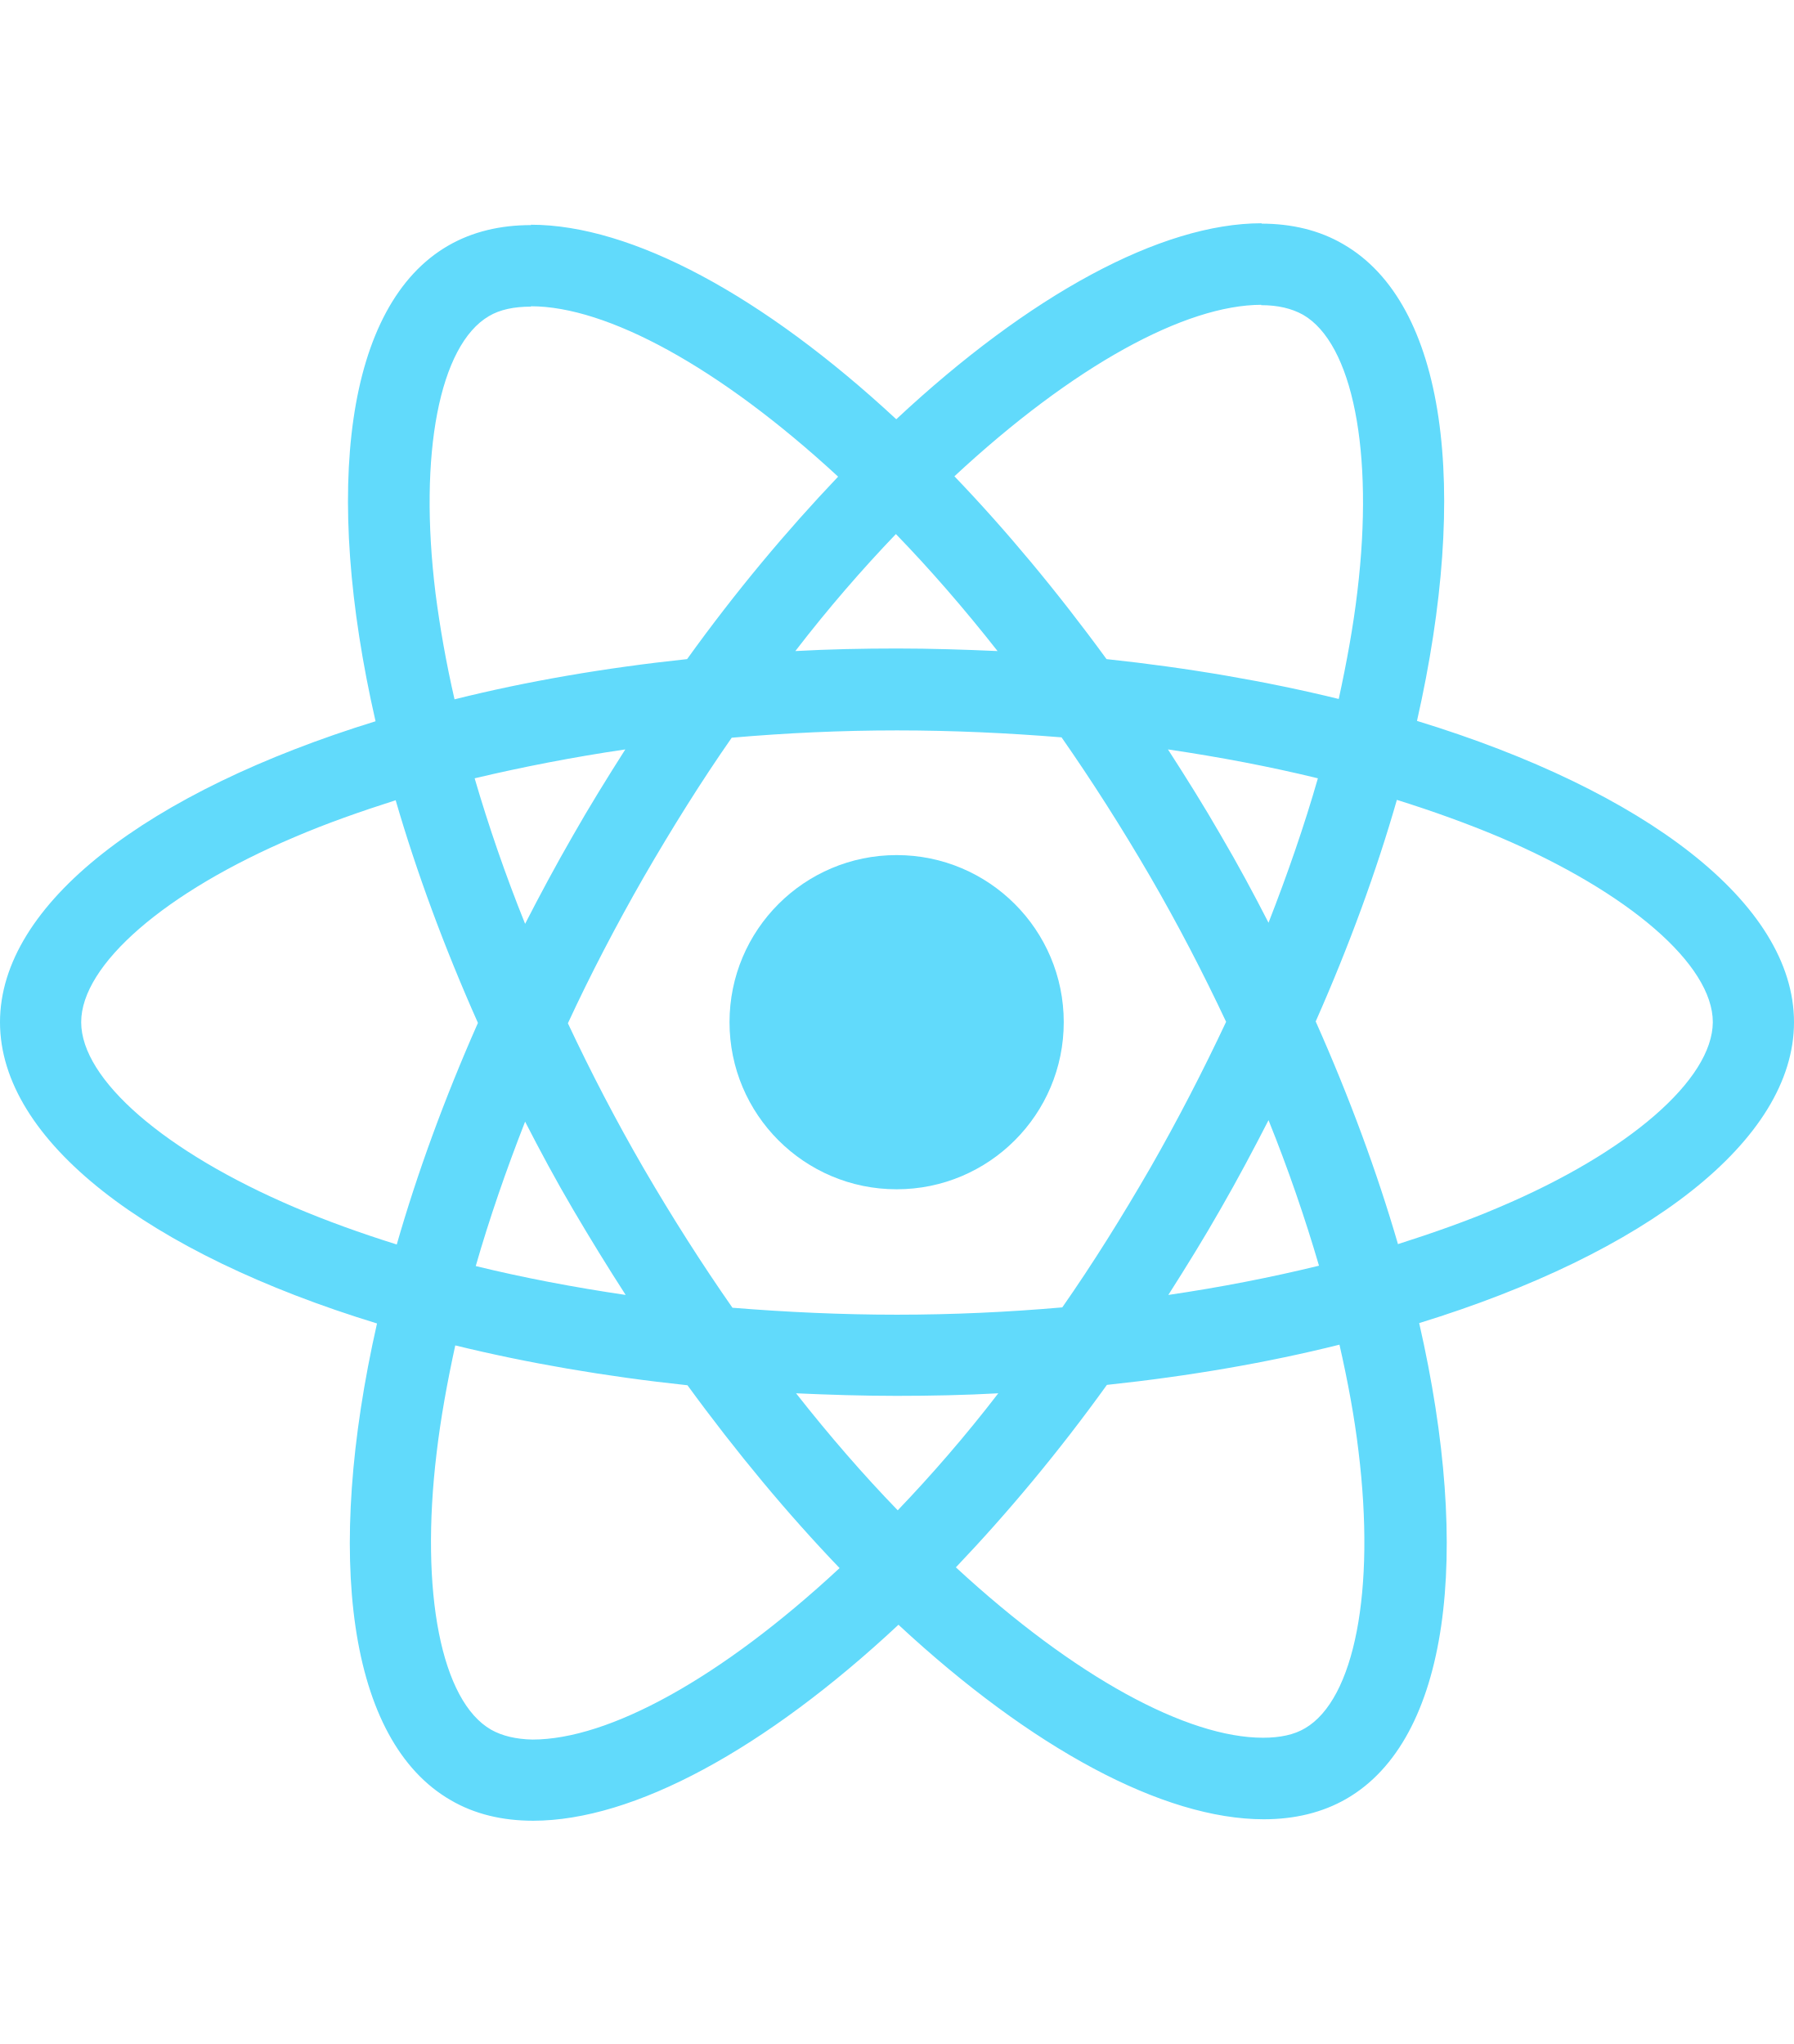
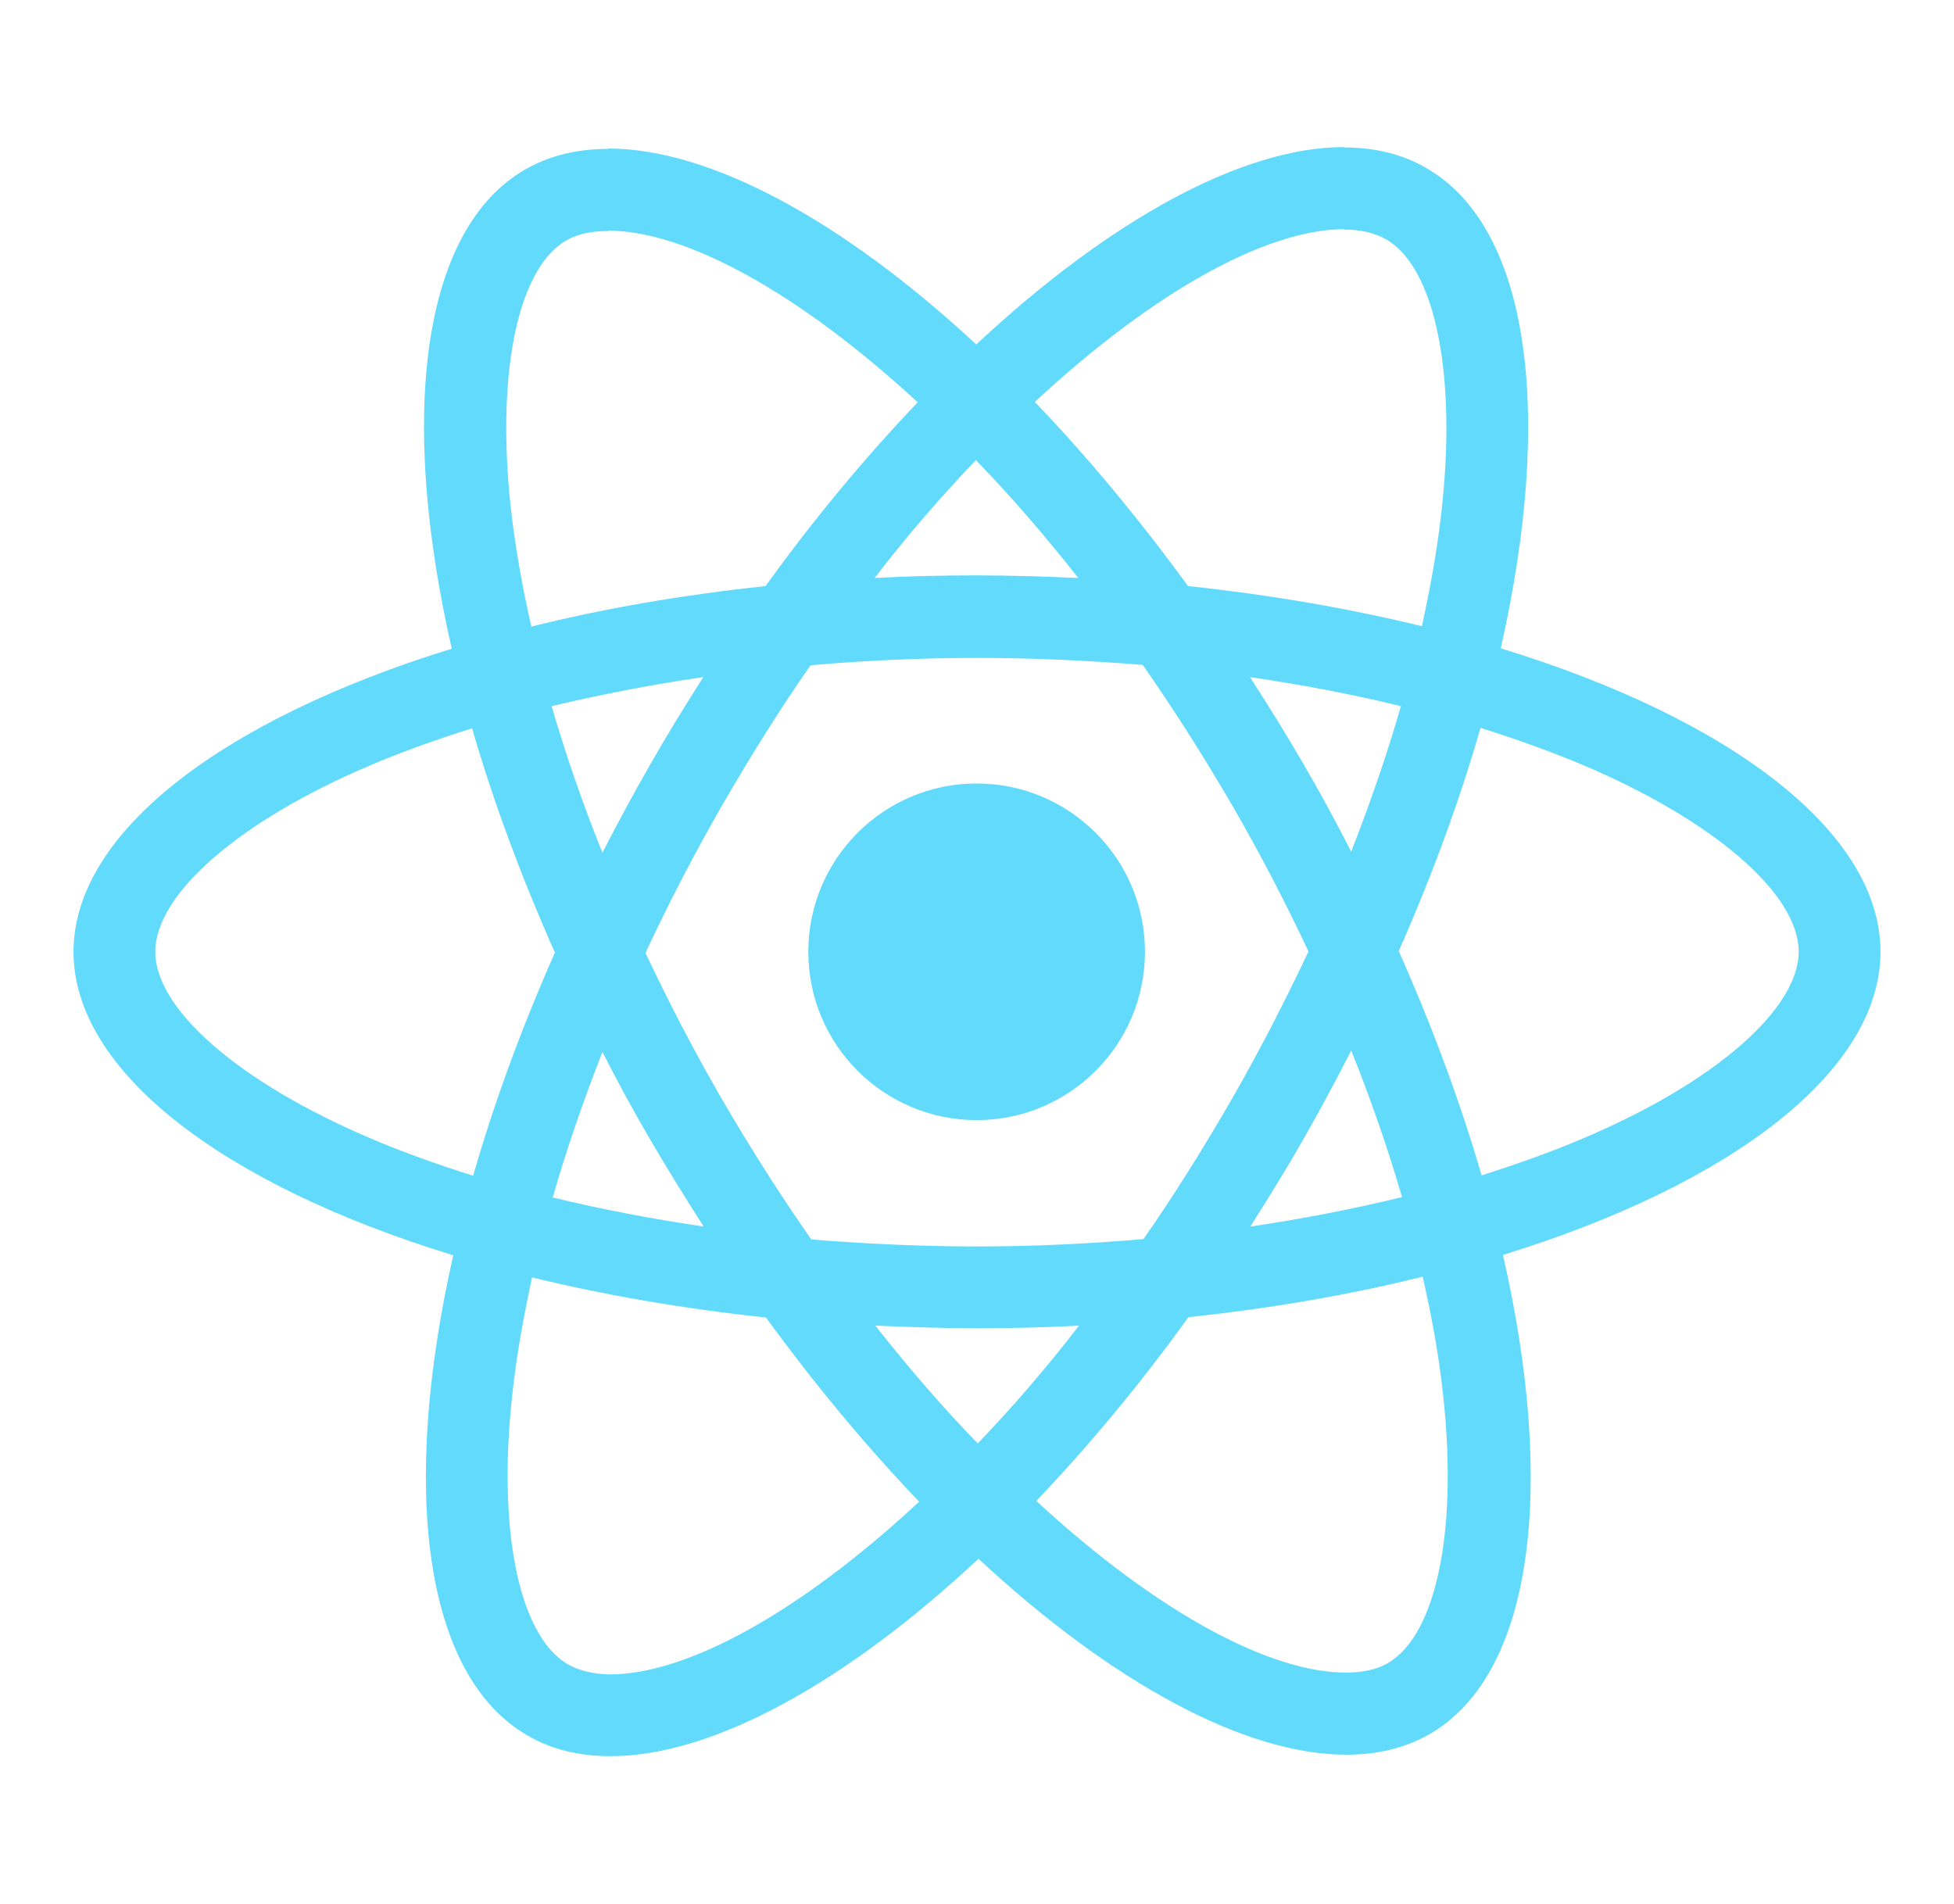
- <svg xmlns="http://www.w3.org/2000/svg" height="2500" viewBox="175.7 78 490.6 436.9" width="2194">
-   <g fill="#61dafb">
-     <path d="m666.3 296.5c0-32.5-40.7-63.3-103.1-82.4 14.4-63.6 8-114.2-20.2-130.4-6.5-3.8-14.1-5.6-22.4-5.6v22.3c4.6 0 8.3.9 11.4 2.6 13.6 7.8 19.5 37.5 14.9 75.7-1.1 9.4-2.9 19.3-5.1 29.4-19.6-4.8-41-8.5-63.5-10.9-13.5-18.5-27.5-35.3-41.6-50 32.6-30.3 63.2-46.9 84-46.9v-22.3c-27.5 0-63.5 19.6-99.9 53.6-36.4-33.8-72.4-53.2-99.9-53.2v22.3c20.7 0 51.4 16.5 84 46.6-14 14.7-28 31.4-41.3 49.9-22.6 2.4-44 6.1-63.6 11-2.3-10-4-19.7-5.2-29-4.7-38.2 1.1-67.9 14.6-75.8 3-1.8 6.9-2.6 11.5-2.6v-22.3c-8.4 0-16 1.8-22.6 5.6-28.1 16.2-34.4 66.7-19.9 130.1-62.2 19.2-102.7 49.9-102.7 82.3 0 32.5 40.7 63.3 103.1 82.4-14.4 63.6-8 114.2 20.2 130.4 6.5 3.8 14.1 5.6 22.5 5.6 27.5 0 63.5-19.6 99.9-53.6 36.4 33.8 72.4 53.2 99.9 53.2 8.4 0 16-1.8 22.6-5.6 28.1-16.2 34.4-66.7 19.9-130.1 62-19.1 102.5-49.9 102.5-82.3zm-130.2-66.7c-3.7 12.9-8.3 26.2-13.5 39.5-4.1-8-8.4-16-13.1-24-4.6-8-9.5-15.8-14.4-23.4 14.2 2.1 27.9 4.7 41 7.9zm-45.8 106.5c-7.8 13.5-15.8 26.3-24.1 38.2-14.9 1.3-30 2-45.2 2-15.1 0-30.2-.7-45-1.9-8.3-11.9-16.4-24.6-24.2-38-7.6-13.1-14.5-26.4-20.8-39.8 6.2-13.4 13.2-26.8 20.7-39.9 7.8-13.5 15.8-26.3 24.1-38.2 14.9-1.3 30-2 45.2-2 15.1 0 30.2.7 45 1.9 8.3 11.9 16.4 24.6 24.2 38 7.6 13.1 14.5 26.4 20.8 39.8-6.3 13.4-13.2 26.8-20.7 39.9zm32.3-13c5.4 13.4 10 26.8 13.8 39.8-13.1 3.2-26.9 5.9-41.2 8 4.9-7.7 9.8-15.6 14.4-23.7 4.6-8 8.9-16.1 13-24.1zm-101.4 106.7c-9.3-9.6-18.6-20.3-27.8-32 9 .4 18.2.7 27.5.7 9.4 0 18.7-.2 27.8-.7-9 11.7-18.3 22.4-27.5 32zm-74.4-58.9c-14.2-2.1-27.9-4.7-41-7.9 3.7-12.9 8.3-26.2 13.5-39.5 4.1 8 8.4 16 13.1 24s9.5 15.8 14.4 23.4zm73.9-208.1c9.3 9.6 18.6 20.3 27.8 32-9-.4-18.2-.7-27.5-.7-9.4 0-18.7.2-27.8.7 9-11.7 18.3-22.4 27.5-32zm-74 58.9c-4.9 7.7-9.8 15.6-14.4 23.7-4.6 8-8.9 16-13 24-5.4-13.4-10-26.8-13.8-39.8 13.1-3.1 26.9-5.8 41.2-7.9zm-90.5 125.2c-35.4-15.1-58.3-34.9-58.3-50.6s22.9-35.6 58.3-50.6c8.6-3.7 18-7 27.7-10.1 5.7 19.6 13.2 40 22.5 60.9-9.2 20.8-16.6 41.1-22.2 60.6-9.9-3.1-19.3-6.5-28-10.2zm53.8 142.9c-13.6-7.8-19.5-37.5-14.9-75.7 1.1-9.4 2.9-19.3 5.1-29.4 19.6 4.8 41 8.5 63.5 10.9 13.5 18.5 27.5 35.3 41.6 50-32.6 30.3-63.2 46.9-84 46.9-4.5-.1-8.3-1-11.3-2.7zm237.2-76.2c4.7 38.2-1.1 67.9-14.6 75.8-3 1.8-6.9 2.6-11.5 2.6-20.7 0-51.4-16.5-84-46.6 14-14.7 28-31.4 41.3-49.9 22.6-2.4 44-6.1 63.6-11 2.3 10.1 4.1 19.8 5.2 29.1zm38.5-66.7c-8.6 3.7-18 7-27.7 10.1-5.7-19.6-13.2-40-22.5-60.9 9.2-20.8 16.6-41.1 22.2-60.6 9.9 3.1 19.3 6.5 28.1 10.2 35.4 15.1 58.3 34.9 58.3 50.6-.1 15.7-23 35.6-58.4 50.6z" />
-     <circle cx="420.9" cy="296.5" r="45.7" />
-   </g>
+ <svg xmlns="http://www.w3.org/2000/svg" width="2578" height="2511" viewBox="0 0 2578 2511" fill="none">
+   <path d="M2481 1255.74C2481 1097.82 2283.22 948.162 1980 855.353C2049.98 546.314 2018.88 300.444 1881.84 221.726C1850.26 203.262 1813.32 194.515 1772.99 194.515V302.873C1795.34 302.873 1813.32 307.247 1828.39 315.507C1894.48 353.408 1923.15 497.723 1900.79 683.341C1895.45 729.016 1886.7 777.122 1876.01 826.198C1780.77 802.875 1676.78 784.896 1567.44 773.234C1501.84 683.341 1433.81 601.708 1365.29 530.279C1523.71 383.049 1672.4 302.387 1773.48 302.387V194.03C1639.85 194.03 1464.91 289.268 1288.03 454.477C1111.15 290.24 936.211 195.973 802.578 195.973V304.331C903.167 304.331 1052.35 384.506 1210.76 530.765C1142.73 602.194 1074.7 683.341 1010.07 773.234C900.252 784.896 796.261 802.875 701.018 826.684C689.841 778.093 681.58 730.96 675.749 685.77C652.91 500.153 681.095 355.838 746.696 317.451C761.274 308.704 780.225 304.817 802.578 304.817V196.459C761.76 196.459 724.829 205.205 692.757 223.67C556.209 302.387 525.595 547.772 596.056 855.839C293.804 949.134 97 1098.31 97 1255.74C97 1413.66 294.776 1563.32 598 1656.13C528.025 1965.17 559.125 2211.04 696.159 2289.76C727.744 2308.22 764.676 2316.97 805.494 2316.97C939.126 2316.97 1114.06 2221.73 1290.94 2056.52C1467.82 2220.76 1642.76 2315.03 1776.39 2315.03C1817.21 2315.03 1854.14 2306.28 1886.21 2287.82C2022.76 2209.1 2053.38 1963.71 1982.92 1655.65C2284.2 1562.84 2481 1413.18 2481 1255.74ZM1848.31 931.641C1830.33 994.323 1807.98 1058.95 1782.71 1123.58C1762.79 1084.7 1741.89 1045.83 1719.05 1006.96C1696.7 968.084 1672.89 930.183 1649.08 893.254C1718.08 903.458 1784.65 916.092 1848.31 931.641ZM1625.75 1449.13C1587.85 1514.73 1548.98 1576.93 1508.64 1634.75C1436.24 1641.07 1362.86 1644.47 1289 1644.47C1215.62 1644.47 1142.25 1641.07 1070.33 1635.24C1030 1577.42 990.636 1515.7 952.733 1450.59C915.801 1386.94 882.272 1322.31 851.658 1257.2C881.786 1192.09 915.802 1126.98 952.247 1063.32C990.15 997.725 1029.02 935.528 1069.36 877.705C1141.76 871.388 1215.14 867.987 1289 867.987C1362.38 867.987 1435.75 871.388 1507.67 877.219C1548 935.042 1587.36 996.753 1625.27 1061.86C1662.2 1125.52 1695.73 1190.14 1726.34 1255.26C1695.73 1320.37 1662.2 1385.48 1625.75 1449.13ZM1782.71 1385.97C1808.95 1451.08 1831.3 1516.19 1849.77 1579.36C1786.11 1594.91 1719.05 1608.03 1649.56 1618.23C1673.38 1580.82 1697.19 1542.43 1719.54 1503.07C1741.89 1464.2 1762.79 1424.84 1782.71 1385.97ZM1289.97 1904.43C1244.78 1857.79 1199.59 1805.79 1154.88 1748.94C1198.62 1750.89 1243.32 1752.34 1288.51 1752.34C1334.19 1752.34 1379.38 1751.37 1423.6 1748.94C1379.87 1805.79 1334.68 1857.79 1289.97 1904.43ZM928.436 1618.23C859.433 1608.03 792.86 1595.39 729.202 1579.84C747.182 1517.16 769.535 1452.54 794.803 1387.91C814.727 1426.78 835.622 1465.66 858.461 1504.53C881.3 1543.4 904.625 1581.3 928.436 1618.23ZM1287.54 607.053C1332.73 653.7 1377.93 705.693 1422.63 762.544C1378.9 760.601 1334.19 759.143 1289 759.143C1243.32 759.143 1198.13 760.115 1153.91 762.544C1197.64 705.693 1242.84 653.7 1287.54 607.053ZM927.95 893.254C904.139 930.669 880.328 969.056 857.975 1008.41C835.622 1047.29 814.727 1086.16 794.803 1125.03C768.563 1059.92 746.21 994.809 727.744 931.641C791.402 916.578 858.461 903.458 927.95 893.254ZM488.178 1501.61C316.157 1428.24 204.878 1332.03 204.878 1255.74C204.878 1179.45 316.157 1082.76 488.178 1009.87C529.969 991.894 575.647 975.859 622.782 960.796C650.481 1056.03 686.926 1155.16 732.118 1256.71C687.412 1357.78 651.453 1456.42 624.24 1551.18C576.133 1536.11 530.455 1519.59 488.178 1501.61ZM749.612 2195.98C683.524 2158.08 654.854 2013.76 677.207 1828.14C682.552 1782.47 691.299 1734.36 701.99 1685.29C797.233 1708.61 901.223 1726.59 1010.56 1738.25C1076.16 1828.14 1144.19 1909.78 1212.71 1981.21C1054.29 2128.44 905.597 2209.1 804.522 2209.1C782.655 2208.61 764.19 2204.24 749.612 2195.98ZM1902.25 1825.72C1925.09 2011.33 1896.91 2155.65 1831.3 2194.04C1816.73 2202.78 1797.77 2206.67 1775.42 2206.67C1674.83 2206.67 1525.65 2126.49 1367.24 1980.23C1435.27 1908.81 1503.3 1827.66 1567.93 1737.77C1677.75 1726.1 1781.74 1708.13 1876.98 1684.32C1888.16 1733.39 1896.91 1780.53 1902.25 1825.72ZM2089.34 1501.61C2047.55 1519.59 2001.87 1535.63 1954.73 1550.69C1927.03 1455.45 1890.59 1356.33 1845.4 1254.77C1890.1 1153.7 1926.06 1055.06 1953.27 960.31C2001.38 975.373 2047.06 991.894 2089.82 1009.87C2261.84 1083.24 2373.12 1179.45 2373.12 1255.74C2372.64 1332.03 2261.36 1428.73 2089.34 1501.61Z" fill="#61DAFB" />
+   <path d="M1288.51 1477.8C1411.16 1477.8 1510.59 1378.38 1510.59 1255.74C1510.59 1133.1 1411.16 1033.68 1288.51 1033.68C1165.87 1033.68 1066.44 1133.1 1066.44 1255.74C1066.44 1378.38 1165.87 1477.8 1288.51 1477.8Z" fill="#61DAFB" />
</svg>
